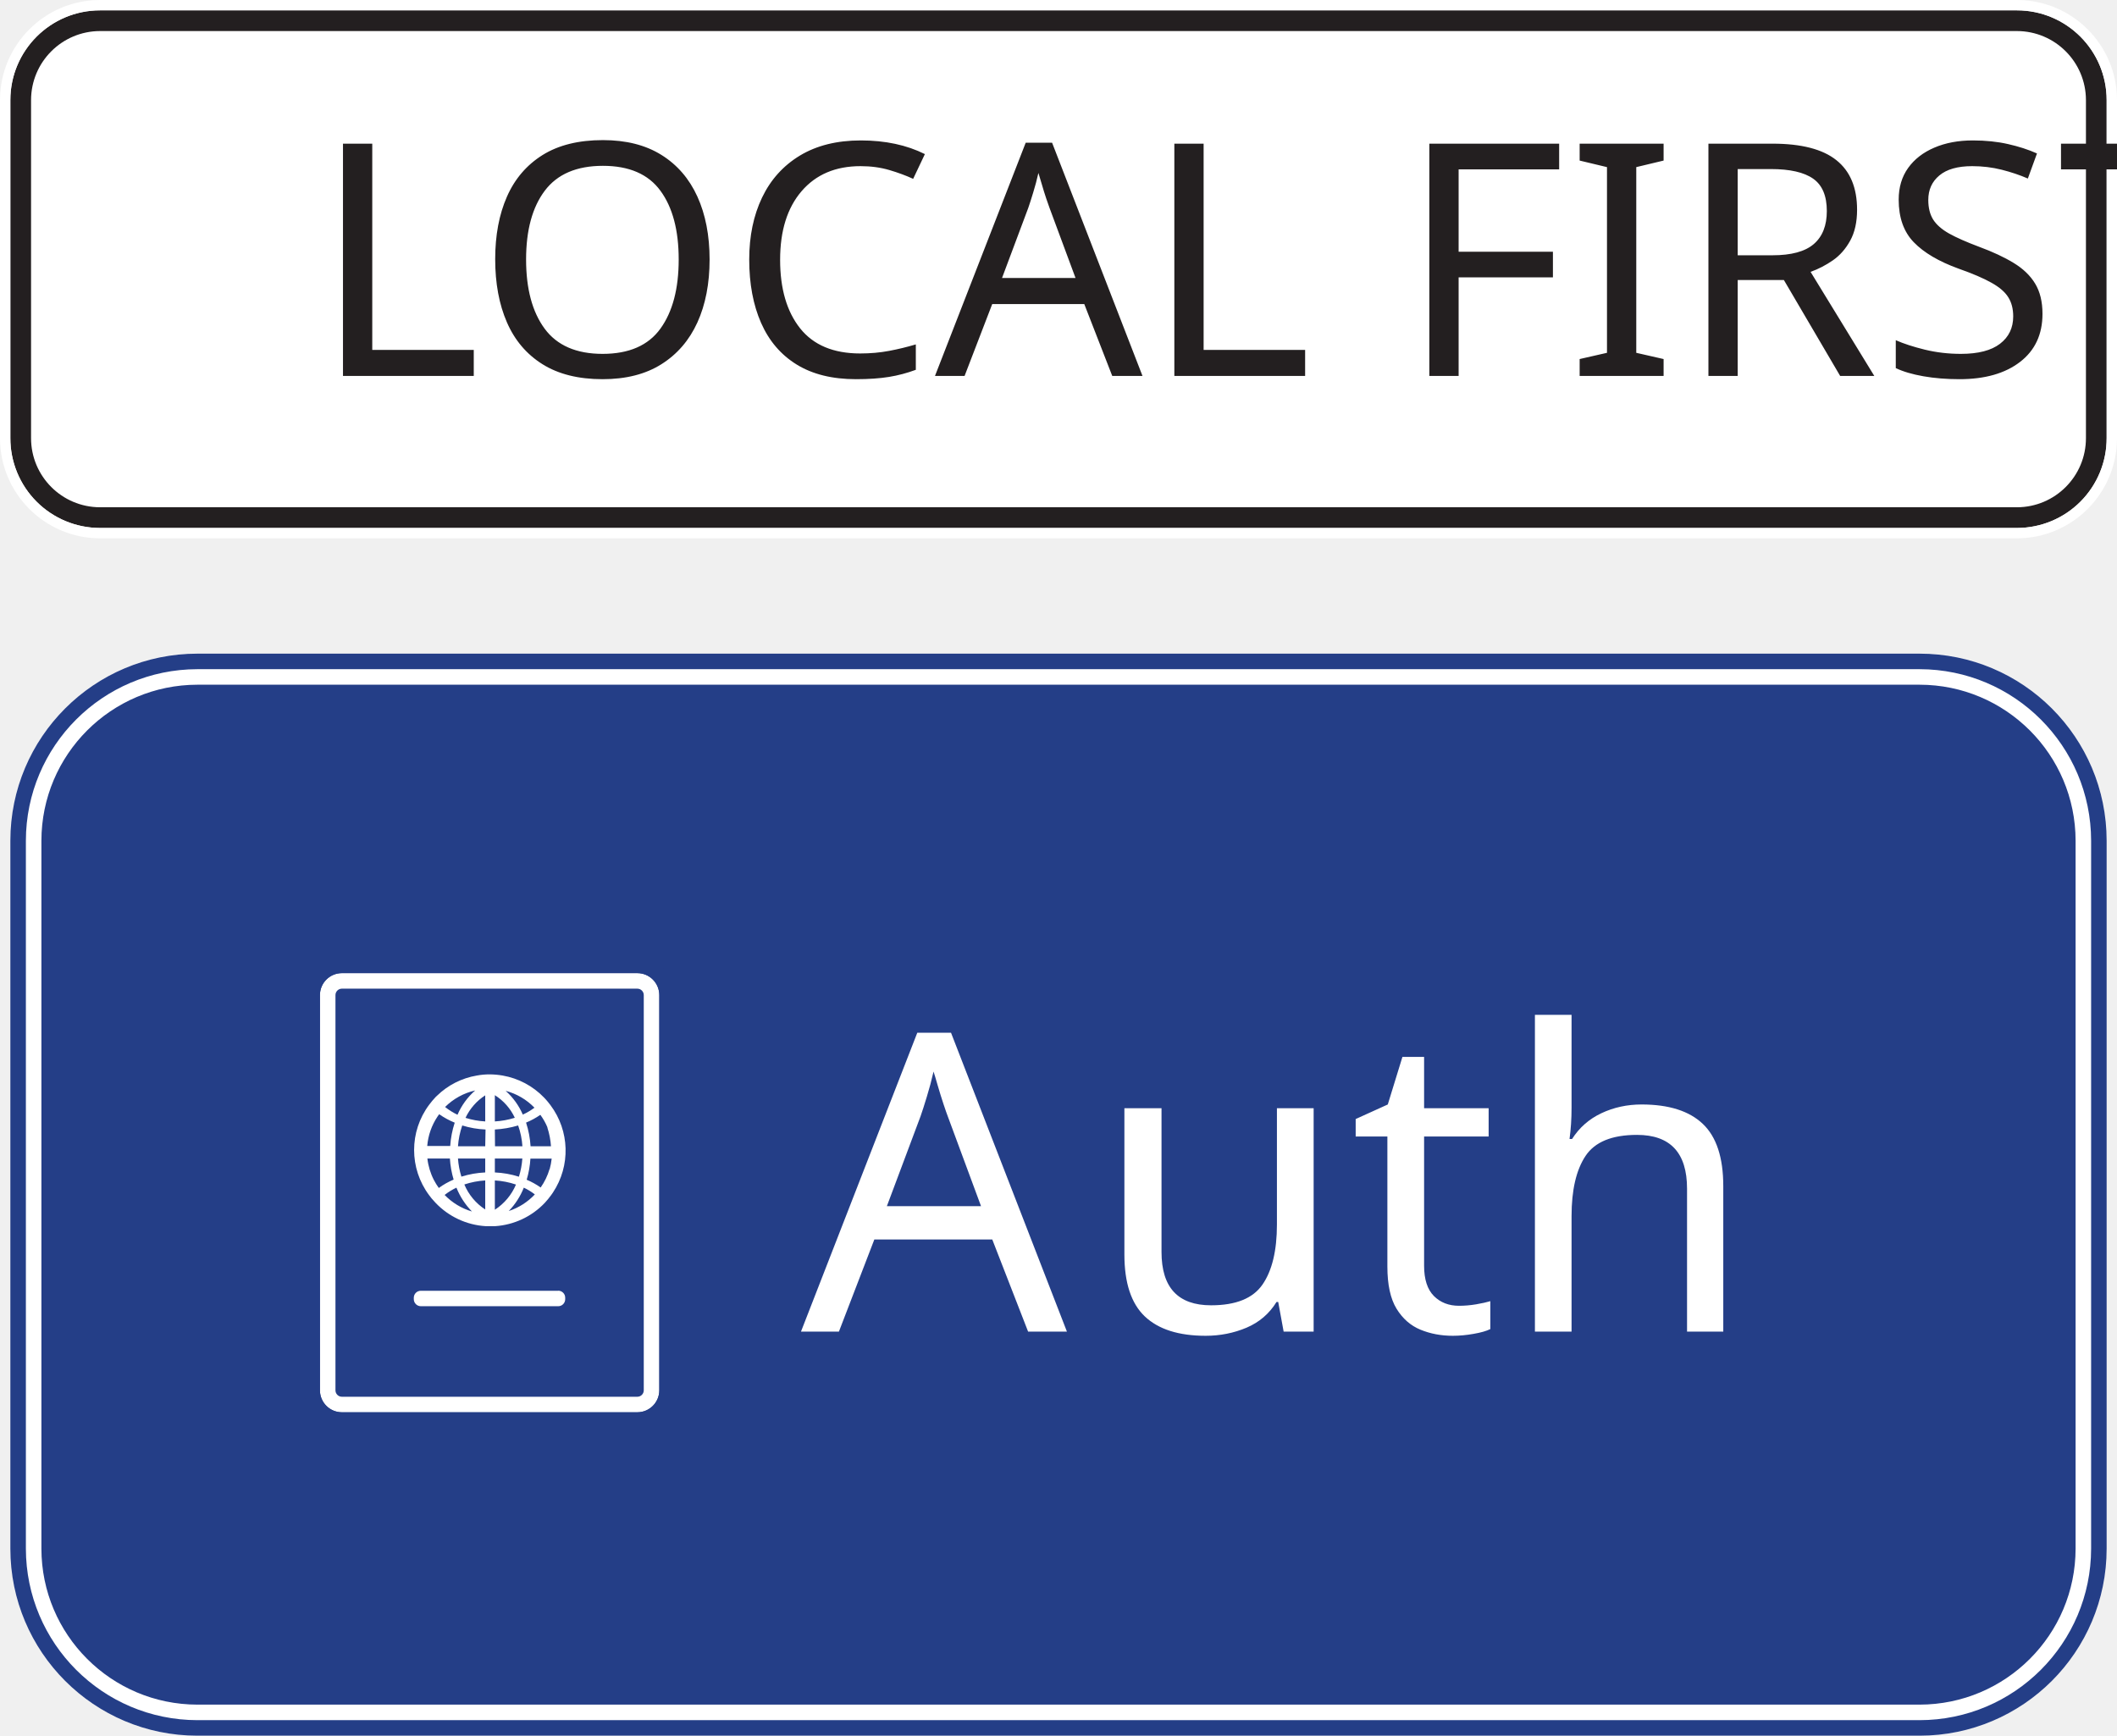
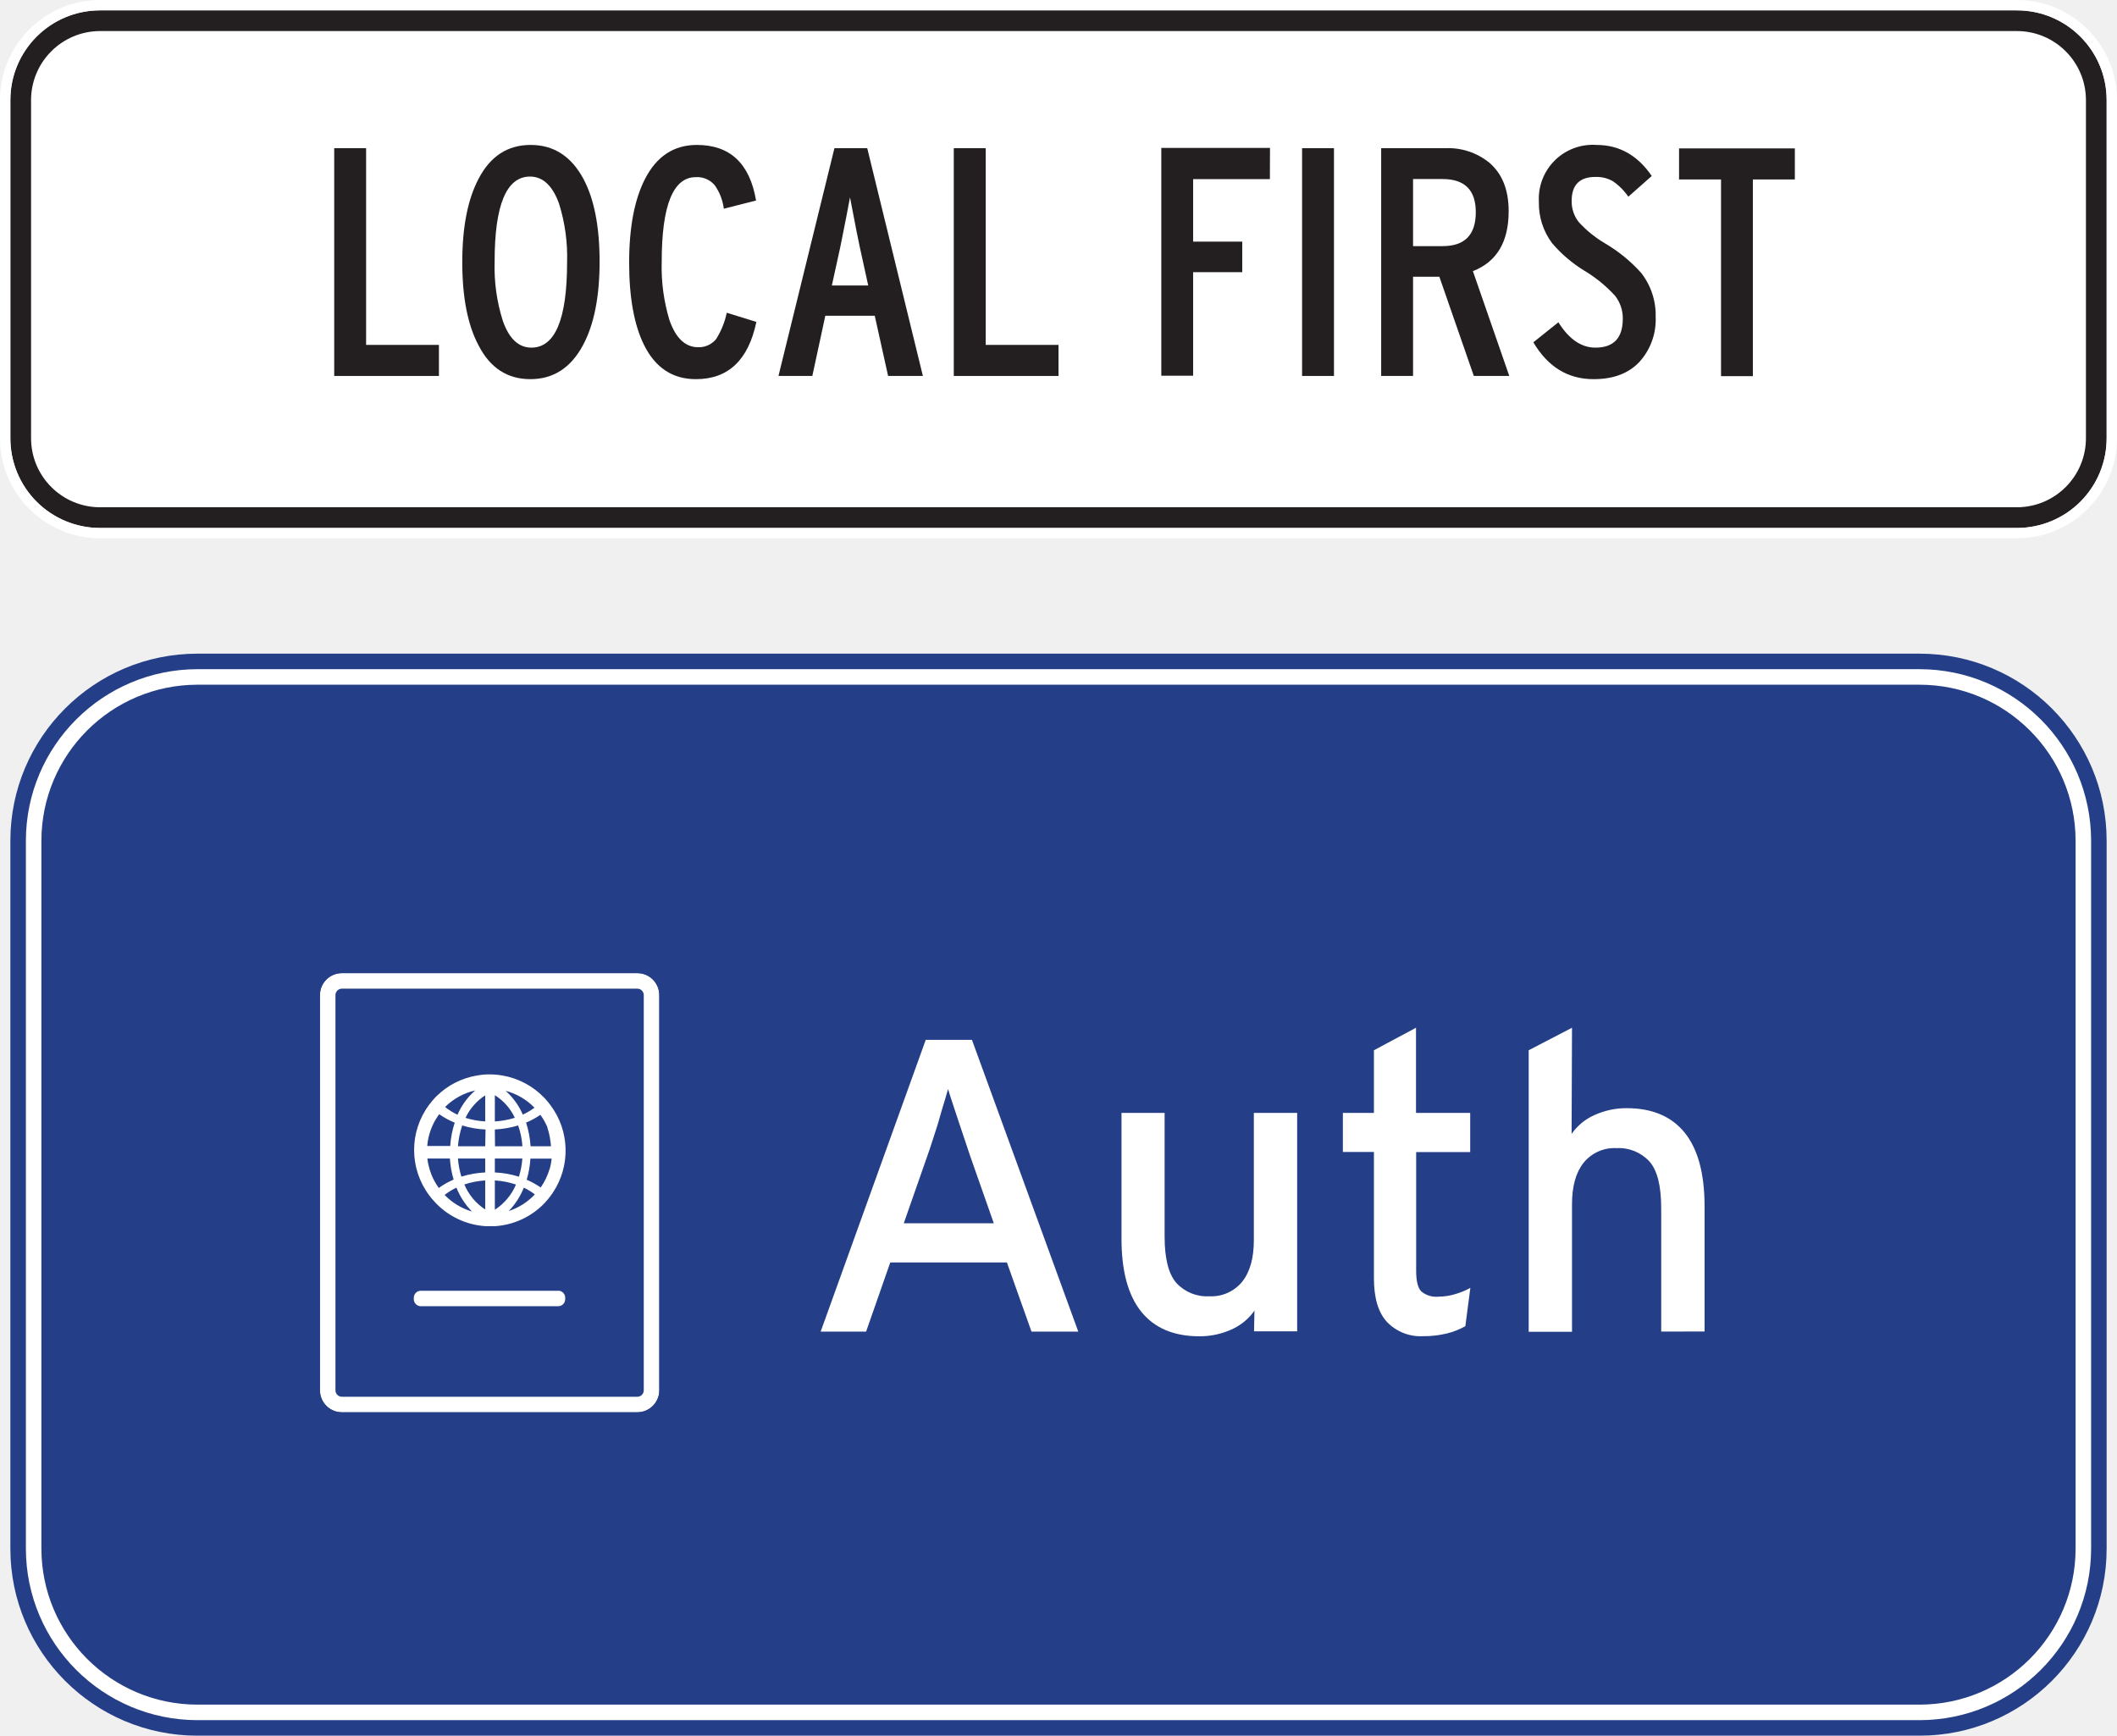
<svg xmlns="http://www.w3.org/2000/svg" xmlns:xlink="http://www.w3.org/1999/xlink" viewBox="0 0 409 335.32">
  <defs>
-     <style>.cls-1{fill:#243e87;}.cls-2,.cls-3{fill:#fff;}.cls-3{font-size:80.52px;font-family:Interstate-Regular;}.cls-4{letter-spacing:-0.02em;}.cls-5,.cls-6{fill:#231f20;}.cls-6{font-size:62.84px;font-family:InterstateCond;}</style>
+     <style>.cls-1{fill:#243e87;}.cls-2{fill:#fff;}.cls-3{fill:#231f20;}</style>
    <symbol id="auth-logo" data-name="auth-logo" viewBox="0 0 47.71 60.56">
      <rect class="cls-1" x="3" y="3" width="41.71" height="54.56" rx="1.83" />
      <path class="cls-2" d="M42.88,4a.83.83,0,0,1,.83.83v50.9a.83.83,0,0,1-.83.83H4.83A.83.83,0,0,1,4,55.73V4.83A.83.83,0,0,1,4.83,4H42.88m0-2H4.83A2.83,2.83,0,0,0,2,4.83v50.9a2.83,2.83,0,0,0,2.83,2.83H42.88a2.83,2.83,0,0,0,2.83-2.83V4.83A2.83,2.83,0,0,0,42.88,2Z" />
      <path class="cls-1" d="M42.88,2a2.83,2.83,0,0,1,2.83,2.83v50.9a2.83,2.83,0,0,1-2.83,2.83H4.83A2.83,2.83,0,0,1,2,55.73V4.83A2.83,2.83,0,0,1,4.83,2H42.88m0-2H4.83A4.84,4.84,0,0,0,0,4.83v50.9a4.83,4.83,0,0,0,4.83,4.83H42.88a4.83,4.83,0,0,0,4.83-4.83V4.83A4.84,4.84,0,0,0,42.88,0Z" />
      <path class="cls-2" d="M31.69,19q-.15-.21-.33-.42c-.15-.19-.32-.37-.49-.55a9.72,9.72,0,0,0-5.34-2.84,10.29,10.29,0,0,0-1.68-.15,8.85,8.85,0,0,0-1.64.15,9.63,9.63,0,0,0-5.13,2.6l-.17.16a11,11,0,0,0-.84,1,9.73,9.73,0,0,0,0,11.66c.1.14.2.27.31.4s.34.39.52.58a9.73,9.73,0,0,0,6.45,3h.54l.67,0a9.7,9.7,0,0,0,6.4-3,10.91,10.91,0,0,0,.82-1l.23-.33A9.76,9.76,0,0,0,31.69,19ZM22,17.11a8.69,8.69,0,0,0-2.28,3.13,8.18,8.18,0,0,1-1.6-1A8,8,0,0,1,22,17.11Zm-4.86,3.37c.07-.1.14-.21.22-.31a10,10,0,0,0,2,1.09,12.23,12.23,0,0,0-.58,3H15.82A8,8,0,0,1,17.14,20.48Zm-.47,8.15a8,8,0,0,1-.83-2.75h2.9a11.81,11.81,0,0,0,.48,2.71,9.56,9.56,0,0,0-1.91,1.08A8.54,8.54,0,0,1,16.67,28.63Zm1.39,1.94a7.94,7.94,0,0,1,1.52-.94,9.3,9.3,0,0,0,2,3.07A8.09,8.09,0,0,1,18.06,30.57Zm5.23,1.87a7.1,7.1,0,0,1-2.69-3.22,10.52,10.52,0,0,1,2.69-.52Zm0-4.77a12.1,12.1,0,0,0-3.07.54,10.23,10.23,0,0,1-.44-2.33h3.51Zm0-3.37H19.78a10.45,10.45,0,0,1,.55-2.68,11.75,11.75,0,0,0,3,.52Zm0-3.2a10.39,10.39,0,0,1-2.54-.46,7,7,0,0,1,2.54-2.9Zm8,.78a9.89,9.89,0,0,1,.47,2.42H29.13a12.31,12.31,0,0,0-.58-3.05,9.58,9.58,0,0,0,1.84-1A7.83,7.83,0,0,1,31.31,21.88Zm-1.67-2.54a8.12,8.12,0,0,1-1.49.88,8.77,8.77,0,0,0-2.21-3.06A8,8,0,0,1,29.64,19.34Zm-5.09-1.62a6.87,6.87,0,0,1,2.57,2.91,10.63,10.63,0,0,1-2.57.47Zm0,4.42a13,13,0,0,0,3-.52,10,10,0,0,1,.55,2.68H24.55Zm0,3.74h3.54a10.32,10.32,0,0,1-.44,2.34,11.9,11.9,0,0,0-3.1-.55Zm0,6.58V28.7a10.33,10.33,0,0,1,2.72.53A7.18,7.18,0,0,1,24.55,32.46Zm1.8.17a9.23,9.23,0,0,0,1.93-3,7.69,7.69,0,0,1,1.42.87A8.07,8.07,0,0,1,26.35,32.63Zm5.24-5.38a8.06,8.06,0,0,1-1.14,2.36,9.51,9.51,0,0,0-1.8-1,11.9,11.9,0,0,0,.48-2.72h2.74A8.75,8.75,0,0,1,31.59,27.25Z" />
      <polygon class="cls-1" points="15.02 44.01 15.02 43.81 32.69 43.81 32.69 44.01 15.02 44.01" />
      <path class="cls-2" d="M32.69,42.91H15a.9.9,0,0,0-.91.9V44a.91.91,0,0,0,.91.9H32.69a.9.9,0,0,0,.9-.9v-.2a.9.9,0,0,0-.9-.9Z" />
    </symbol>
    <symbol id="localfirst-box" data-name="localfirst-box" viewBox="0 0 409 103.97">
      <rect class="cls-2" x="4" y="4" width="401" height="95.97" rx="15.33" />
-       <path class="cls-5" d="M389.67,6A13.35,13.35,0,0,1,403,19.33v65.3A13.35,13.35,0,0,1,389.67,98H19.33A13.35,13.35,0,0,1,6,84.63V19.33A13.35,13.35,0,0,1,19.33,6H389.67m0-4H19.33A17.33,17.33,0,0,0,2,19.33v65.3A17.33,17.33,0,0,0,19.33,102H389.67A17.33,17.33,0,0,0,407,84.63V19.33A17.33,17.33,0,0,0,389.67,2Z" />
+       <path class="cls-3" d="M389.67,6A13.35,13.35,0,0,1,403,19.33v65.3A13.35,13.35,0,0,1,389.67,98H19.33A13.35,13.35,0,0,1,6,84.63V19.33A13.35,13.35,0,0,1,19.33,6H389.67m0-4H19.33A17.33,17.33,0,0,0,2,19.33v65.3A17.33,17.33,0,0,0,19.33,102H389.67A17.33,17.33,0,0,0,407,84.63V19.33A17.33,17.33,0,0,0,389.67,2Z" />
      <path class="cls-2" d="M389.67,2A17.33,17.33,0,0,1,407,19.33v65.3A17.33,17.33,0,0,1,389.67,102H19.33A17.33,17.33,0,0,1,2,84.63V19.33A17.33,17.33,0,0,1,19.33,2H389.67m0-2H19.33A19.35,19.35,0,0,0,0,19.33v65.3A19.36,19.36,0,0,0,19.33,104H389.67A19.36,19.36,0,0,0,409,84.63V19.33A19.35,19.35,0,0,0,389.67,0Z" />
-       <text class="cls-6" transform="translate(60.17 72.63)">LOCAL FIRST</text>
+       <path class="cls-3" d="M84.8,72.63H64.57v-44h6.16v38H84.8Z" />
+       <path class="cls-3" d="M115.84,50.54q0,10.17-3.2,16.13-3.52,6.58-10.18,6.58t-10-6.52q-3.15-5.9-3.15-16.06t3.15-16.13Q95.86,28,102.52,28t10.18,6.53Q115.84,40.38,115.84,50.54Zm-6.28.16A34.42,34.42,0,0,0,108,39.32q-1.89-5.2-5.59-5.21-6.86,0-6.85,16.46a34.32,34.32,0,0,0,1.57,11.37q1.81,5.22,5.53,5.22Q109.55,67.16,109.56,50.7Z" />
+       <path class="cls-3" d="M146.13,62.19q-2.32,11.07-11.69,11.06-6.72,0-10-6.58-2.9-5.84-2.89-16t3.08-16.13Q128,28,134.63,28q9.62,0,11.44,10.74l-6.23,1.58a10.08,10.08,0,0,0-1.75-4.53,4.43,4.43,0,0,0-3.65-1.57q-6.6,0-6.6,16.37a35.2,35.2,0,0,0,1.51,11.29q1.83,5.2,5.53,5.2a4.31,4.31,0,0,0,3.46-1.55,15.48,15.48,0,0,0,2.07-5.11Z" />
+       <path class="cls-3" d="M178.3,72.63h-6.72L169,61h-9.55l-2.51,11.63H150.4l10.81-44h6.34ZM167.74,55.16l-1.63-7.42q-.31-1.32-1.89-9.61-.61,3.33-1.88,9.61l-1.63,7.42Z" />
+       <path class="cls-3" d="M204.5,72.63H184.27v-44h6.16v38H204.5Z" />
+       <path class="cls-3" d="M245.34,34.61H230.51V46.68H240v5.9h-9.49v20h-6.15v-44h21Z" />
+       <path class="cls-3" d="M257.72,72.63h-6.16v-44h6.16Z" />
+       <path class="cls-3" d="M291.59,72.63h-6.85l-6.66-19.17H273V72.63h-6.16v-44h12.38a12.58,12.58,0,0,1,8.55,2.83q3.71,3.21,3.7,9.36,0,8.87-6.91,11.56ZM285.12,41q0-6.41-6.41-6.41H273V47.55h5.72Q285.12,47.55,285.12,41Z" />
+       <path class="cls-3" d="M319.87,61.21a12.16,12.16,0,0,1-3.15,8.72q-3.14,3.33-8.86,3.32-7.41,0-11.62-7.12l4.84-3.87q3.07,4.91,7.16,4.9,5.28,0,5.28-5.59A7,7,0,0,0,312,57.11a26.33,26.33,0,0,0-5.9-4.81A26,26,0,0,1,299.88,47a12.79,12.79,0,0,1-2.57-8,10.42,10.42,0,0,1,11.12-11q6.6,0,10.68,6l-4.52,4a11.4,11.4,0,0,0-3-3,6.34,6.34,0,0,0-3.36-.82q-4.59,0-4.59,4.64A6.44,6.44,0,0,0,305,42.89,21.89,21.89,0,0,0,310.06,47a29.36,29.36,0,0,1,7,5.71A13.19,13.19,0,0,1,319.87,61.21Z" />
+       <path class="cls-3" d="M346.76,34.67h-8.11v38H332.5v-38h-8.11v-6h22.37Z" />
    </symbol>
    <symbol id="localfirst-auth-v" data-name="localfirst-auth-v" viewBox="0 0 409 335.32">
      <rect class="cls-1" x="5" y="129.28" width="399" height="203.04" rx="33.14" />
      <path class="cls-2" d="M370.86,132.28A30.17,30.17,0,0,1,401,162.42V299.18a30.17,30.17,0,0,1-30.14,30.14H38.14A30.17,30.17,0,0,1,8,299.18V162.42a30.17,30.17,0,0,1,30.14-30.14H370.86m0-6H38.14A36.14,36.14,0,0,0,2,162.42V299.18a36.14,36.14,0,0,0,36.14,36.14H370.86A36.14,36.14,0,0,0,407,299.18V162.42a36.14,36.14,0,0,0-36.14-36.14Z" />
      <path class="cls-1" d="M370.86,129.28A33.18,33.18,0,0,1,404,162.42V299.18a33.18,33.18,0,0,1-33.14,33.14H38.14A33.18,33.18,0,0,1,5,299.18V162.42a33.18,33.18,0,0,1,33.14-33.14H370.86m0-3H38.14A36.14,36.14,0,0,0,2,162.42V299.18a36.14,36.14,0,0,0,36.14,36.14H370.86A36.14,36.14,0,0,0,407,299.18V162.42a36.14,36.14,0,0,0-36.14-36.14Z" />
-       <text class="cls-3" transform="translate(154.75 257.25)">
-         <tspan class="cls-4">A</tspan>
-         <tspan x="56.12" y="0">uth</tspan>
-       </text>
+       <path class="cls-2" d="M199.28,257.25l-4.75-13.36H172l-4.67,13.36h-8.78l20.3-56.36h8.93l20.54,56.36Zm-11.84-33.9c-.32-1-.7-2.14-1.13-3.38s-.84-2.47-1.24-3.7-.78-2.38-1.13-3.43-.61-1.86-.77-2.45c-.16.59-.4,1.41-.72,2.45s-.67,2.18-1,3.39-.76,2.45-1.17,3.74-.79,2.45-1.16,3.46l-4.51,12.89H192Z" />
+       <path class="cls-2" d="M242.28,257.2l.08-4a10.68,10.68,0,0,1-4.47,3.66,14.82,14.82,0,0,1-6.16,1.3q-7.41,0-11.24-4.75t-3.82-14.17V215H225v23.86c0,4.29.76,7.28,2.28,9a8,8,0,0,0,6.34,2.57A7.69,7.69,0,0,0,240,247.6q2.24-2.82,2.24-8V215h8.37V257.2Z" />
+       <path class="cls-2" d="M283.1,256.21a14.22,14.22,0,0,1-3.58,1.41,18.9,18.9,0,0,1-4.55.52,9,9,0,0,1-7-2.74q-2.53-2.73-2.53-8.45v-24.4h-6V215h6V202.9l8.13-4.35V215h10.47v7.57H273.6V245.5c0,2,.33,3.33,1,4a4.5,4.5,0,0,0,3.35,1,11.11,11.11,0,0,0,3.3-.52,14.63,14.63,0,0,0,2.82-1.17Z" />
+       <path class="cls-2" d="M320.94,257.25V233.39c0-4.28-.75-7.28-2.27-9a8,8,0,0,0-6.34-2.58,7.66,7.66,0,0,0-6.38,2.82q-2.24,2.81-2.24,8v24.66h-8.37V202.9l8.37-4.35-.08,20.51a10.53,10.53,0,0,1,4.47-3.66,14.68,14.68,0,0,1,6.16-1.31q7.41,0,11.23,4.75T329.32,233v24.23Z" />
      <use width="47.71" height="60.56" transform="translate(58.81 185) scale(1.5)" xlink:href="#auth-logo" />
      <use width="409" height="103.97" xlink:href="#localfirst-box" />
    </symbol>
  </defs>
  <g id="Layer_2" data-name="Layer 2">
    <g id="Layer_1-2" data-name="Layer 1">
      <use width="409" height="335.32" xlink:href="#localfirst-auth-v" />
    </g>
  </g>
</svg>
